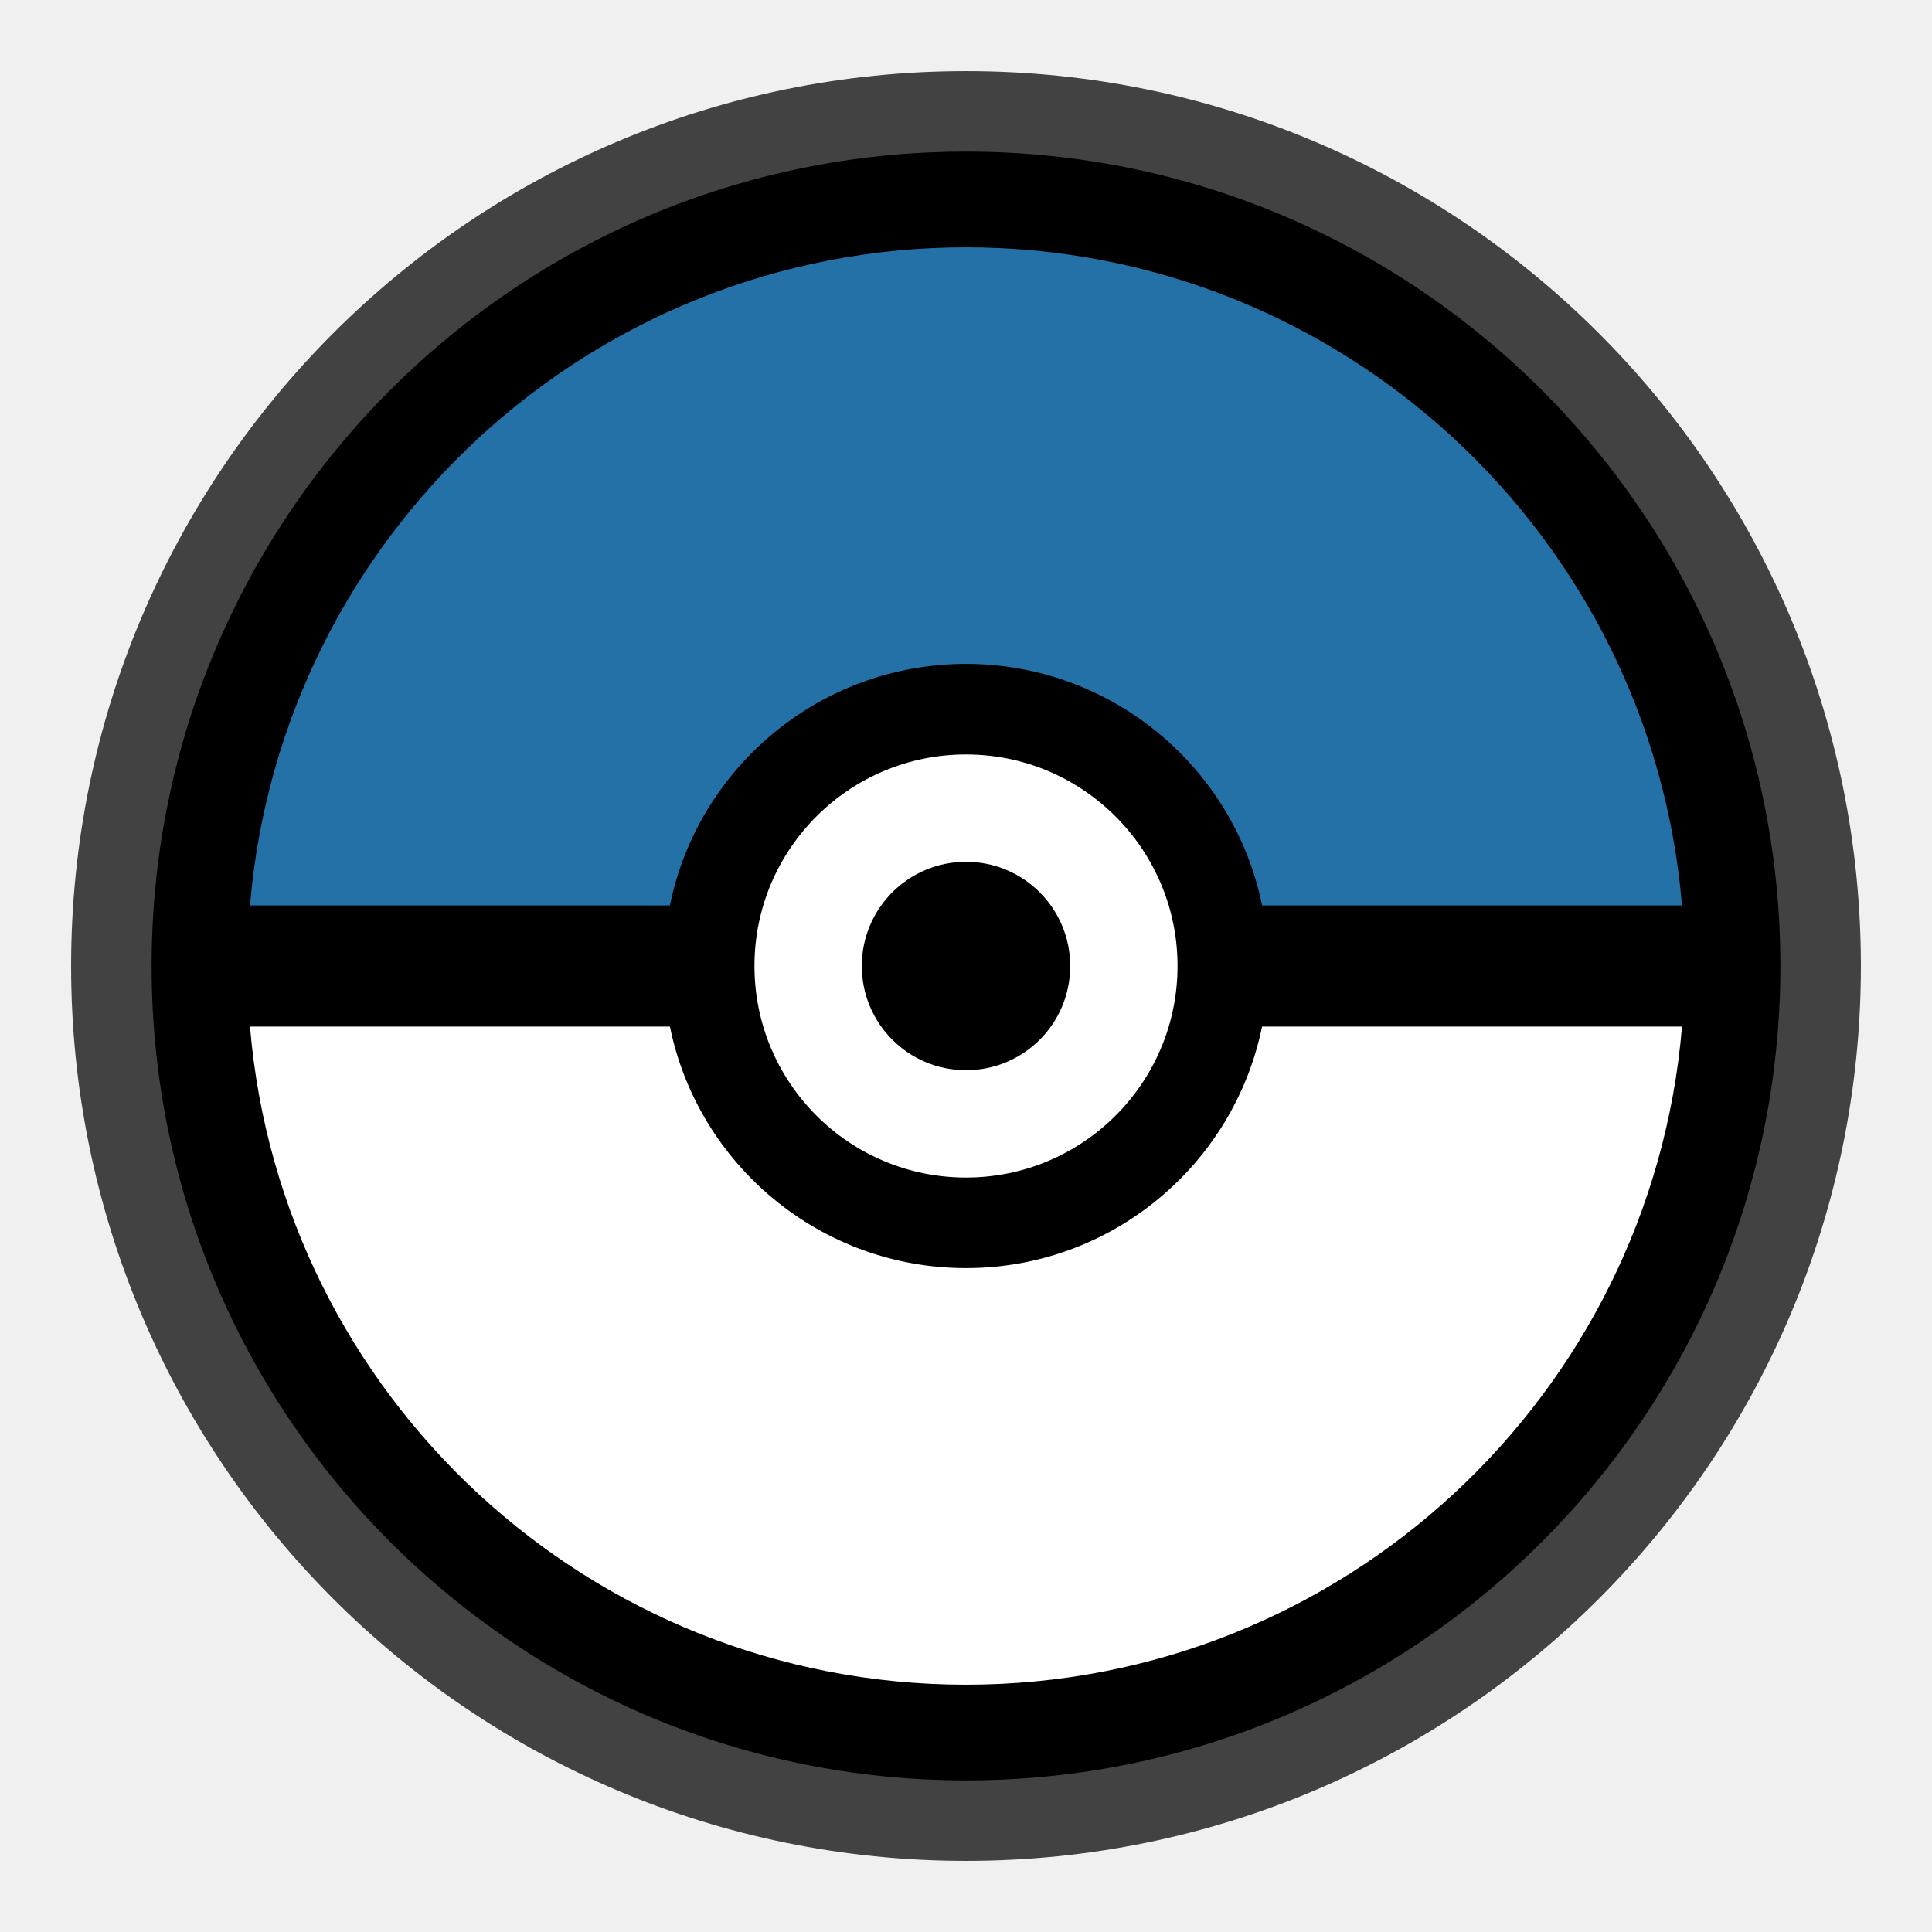
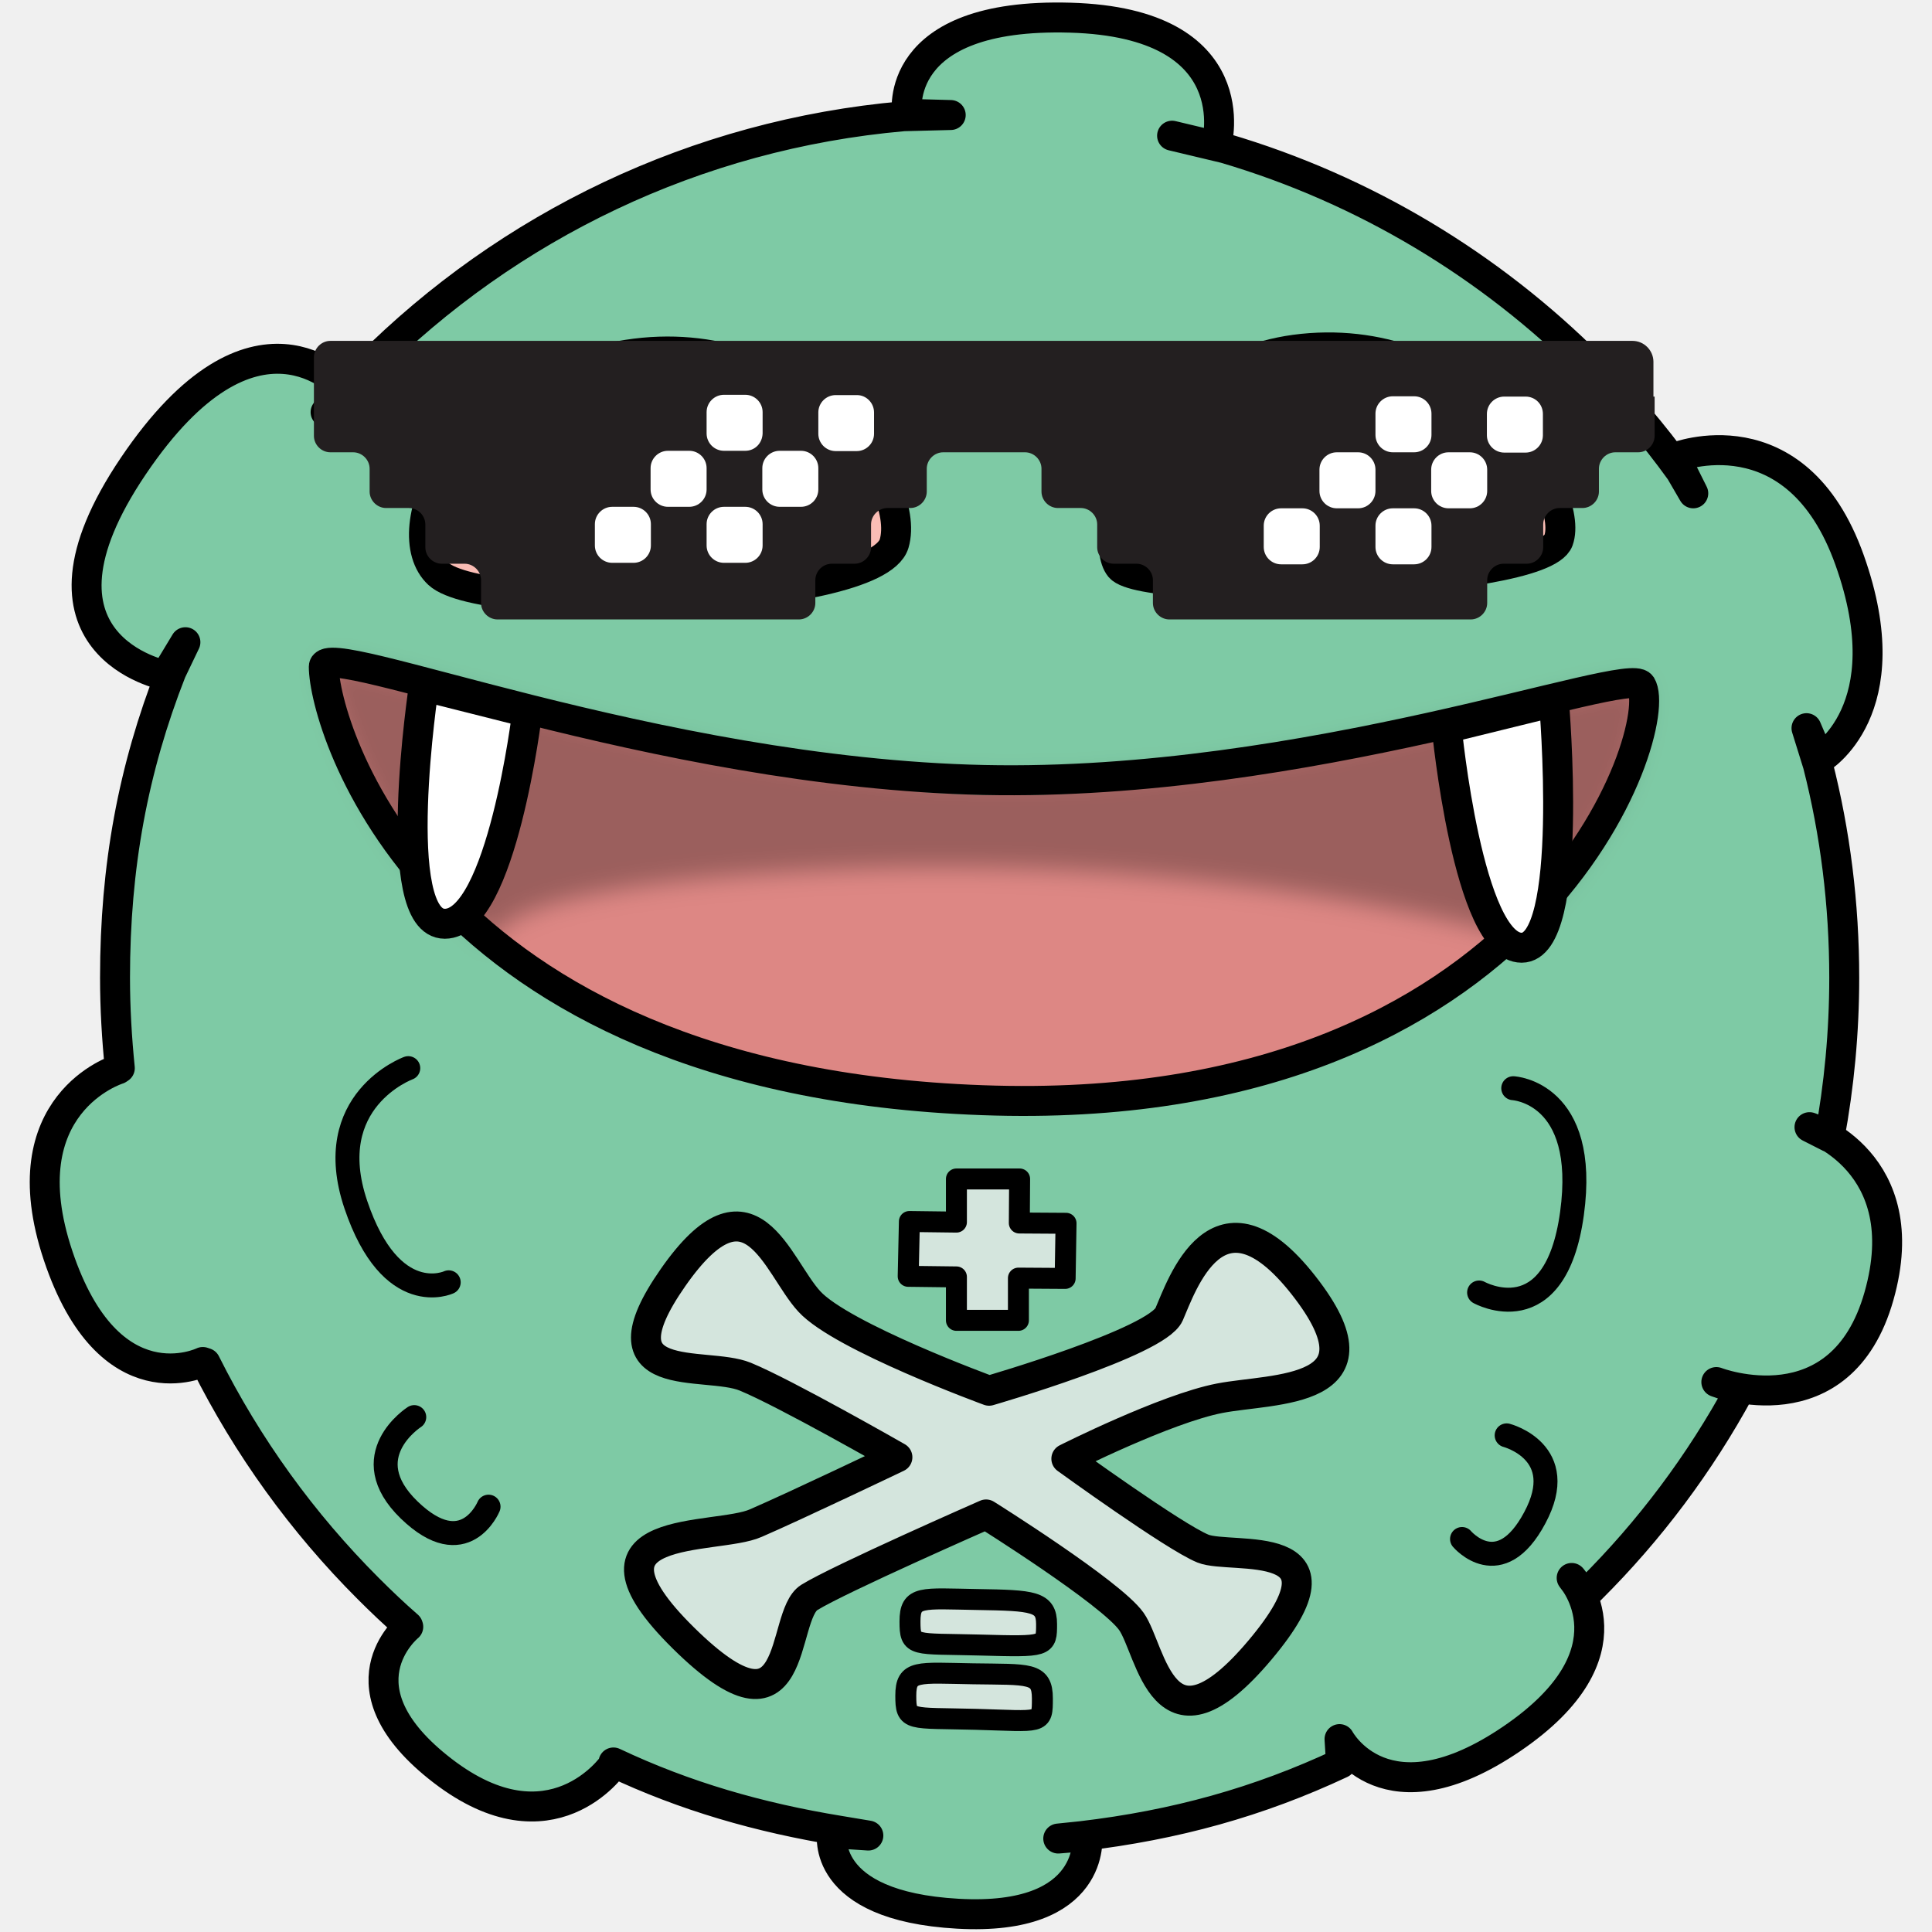
- <svg xmlns="http://www.w3.org/2000/svg" version="1.1" x="0px" y="0px" viewBox="0 0 864 864" style="enable-background:new 0 0 864 864;" xml:space="preserve">
-   <style type="text/css">
- 	.st0{fill:#424242;}
- 	.st1{fill:#FFFFFF;}
- 	.st2{fill:#2471A7;}
- </style>
-   <g id="Layer_3">
-     <circle class="st0" cx="432" cy="432" r="400.2" />
+ <svg xmlns="http://www.w3.org/2000/svg" x="0" y="0" viewBox="0 0 645 645">
+   <filter id="showdexIconGaussianBlur">
+     <feGaussianBlur stdDeviation="4" />
+   </filter>
+   <g id="showdexIconBody">
+     <path style="fill: #7ECAA5; stroke: #000000; stroke-width: 10; stroke-linecap: round; stroke-linejoin: round; stroke-miterlimit: 10;" d="M391.3,45.3l17.6,4.2c46.8,13.8,88.7,39.2,122.3,72.8c10.8,10.8,20.8,22.5,29.8,35l4.3,7.4l-6-12c0,0,40.3-16,58.2,34.3         s-10,66.4-10,66.4l-4.4-10.3l3.8,12.2c5.8,22.7,8.8,46.6,8.8,71.1c0,18.2-1.7,36-4.9,53.3l-6.7-3.4c0,0,35.9,11.6,23.2,56.4         c-12.7,44.8-54.3,28.7-54.3,28.7l7.8,2.7c-13.3,24.5-30.1,46.9-49.7,66.4c-0.7,0.7-1.4,1.4-2.1,2.1l-4.3-5.8c0,0,22.3,24.9-20,53.7         s-57.5,0.1-57.5,0.1l0.5,8.1c-27.5,12.9-55.3,20.6-86.7,24.3l-7.7,0.8l9.7-0.8c0,0,3.2,28.5-43.2,25.9s-42-26.9-42-26.9l12.1,0.8         l-9.6-1.6c-26.9-4.4-51.6-11.5-75.5-22.8l-0.1,0.8c0,0-20.6,29.9-56.9,2c-36.3-27.9-11.5-48.1-11.5-48.1l-0.1-0.3         c-4.6-4-9-8.2-13.3-12.5c-21.9-21.9-40.3-47.3-54.3-75.3l-0.9-0.3c0,0-31.3,15.3-48.3-35.5S39.4,357,39.4,357l0.6-0.4         c-1-9.9-1.6-20-1.6-30.2c0-37.1,6-69.6,18.8-102.2l4.7-9.8l-6.7,11.1c0,0-51.2-9.9-10.7-69.9s70.1-26.5,70.1-26.5l-5.9,8.5l4.5-5.1         c3.2-3.5,6.4-6.9,9.7-10.2c46.7-46.7,109.2-77.4,178.8-83.5l15.7-0.4L302.8,38c0,0-5.4-33.8,54.5-32.1S406.2,48,406.2,48" />
  </g>
-   <g id="Layer_2_1_">
-     <g>
-       <circle cx="432" cy="432" r="364.2" />
-       <g>
-         <path class="st1" d="M564.4,459.1c-12.6,61.6-67.1,108-132.4,108c-65.3,0-119.9-46.4-132.4-108H111.8     C125.6,623.9,263.6,753.4,432,753.4c168.4,0,306.4-129.5,320.2-294.3H564.4z" />
-         <path class="st1" d="M432,337.4c-52.2,0-94.6,42.3-94.6,94.6c0,52.2,42.3,94.6,94.6,94.6c52.2,0,94.6-42.3,94.6-94.6     C526.6,379.8,484.2,337.4,432,337.4z M432,478.6c-25.8,0-46.6-20.9-46.6-46.6c0-25.8,20.9-46.6,46.6-46.6     c25.8,0,46.6,20.9,46.6,46.6C478.6,457.8,457.8,478.6,432,478.6z" />
-       </g>
-       <path class="st2" d="M432,296.9c65.3,0,119.9,46.4,132.4,108h187.8C738.4,240.1,600.3,110.6,432,110.6    c-168.3,0-306.4,129.5-320.2,294.3h187.8C312.1,343.3,366.7,296.9,432,296.9z" />
-     </g>
+   <g id="showdexIconEyes">
+     <path style="fill: #FABDB5; stroke: #000000; stroke-width: 10; stroke-linecap: round; stroke-linejoin: round; stroke-miterlimit: 10;" d="M146.4,191.6c-15.2-14.1,5.1-64.2,63.1-73.2s95.2,42.2,89,63.1C292.2,202.3,161.6,205.7,146.4,191.6z" />
+     <path style="fill: #FABDB5; stroke: #000000; stroke-width: 10; stroke-linecap:round; stroke-linejoin: round; stroke-miterlimit: 10;" d="M373.9,189.4c-8.4-10.1,7.3-69.2,63.6-73.2s88.4,48.6,82.8,64.2C514.7,195.9,382.3,199.5,373.9,189.4z" />
+     <ellipse transform="matrix(0.1432 -0.9897 0.9897 0.1432 57.8161 368.6882)" cx="241.8" cy="151" rx="18" ry="11" />
+     <ellipse transform="matrix(0.998 -6.321476e-02 6.321476e-02 0.998 -8.7005 26.9102)" cx="420.9" cy="151" rx="11" ry="18" />
+   </g>
+   <g id="showdexIconMouthBg">
+     <path style="fill: #DD8784;" d="M108.1,222.6c0-9.7,110.3,40.4,220.4,42.8c107.7,2.3,215.2-43.3,219.4-36.6c8.4,13.5-33.4,145.3-219.9,138.5C141.5,360.6,108.1,241.7,108.1,222.6z" />
+   </g>
+   <g id="showdexIconMouthShadow" style="opacity: 0.3; filter: url(#showdexIconGaussianBlur);">
+     <path d="M108.1,222.6c0-9.7,110.3,35.4,220.4,37.8c107.7,2.3,215.2-38.3,219.4-31.6c2.4,3.8,0,23.3-10.3,42         c-11.7,21.3-31.5,42-31.5,42s-95.5-27.8-222.8-22.7c-127.3,5.1-118.1,25-118.1,25s-23.7-20.6-34.9-37.9         C114.7,253.1,108.1,226.8,108.1,222.6z" />
+   </g>
+   <g id="showdexIconMouth">
+     <path style="fill: none; stroke: #000000; stroke-width: 10; stroke-linecap: round; stroke-linejoin: round; stroke-miterlimit: 10;" d="M108.1,222.6c0-9.7,110.3,35.4,220.4,37.8c107.7,2.3,215.2-38.3,219.4-31.6c8.4,13.5-33.4,145.3-219.9,138.5         C141.5,360.6,108.1,241.7,108.1,222.6z" />
+     <path style="fill: #FFFFFF; stroke: #000000; stroke-width: 10; stroke-linecap: round; stroke-linejoin: round; stroke-miterlimit: 10;" d="M141.5,229.1c0,0-12,79.3,7,79.3s27.5-70.6,27.5-70.6L141.5,229.1z" />
+     <path style="fill: #FFFFFF; stroke: #000000; stroke-width: 10; stroke-linecap: round; stroke-linejoin: round; stroke-miterlimit: 10;" d="M483,243.1c0,0,7.1,73.3,25,73.3s10.8-82.1,10.8-82.1L483,243.1z" />
+   </g>
+   <g id="showdexIconBones">
+     <path style="fill: #D4E5DD; stroke: #000000; stroke-width: 10; stroke-linecap: round; stroke-linejoin: round; stroke-miterlimit: 10;" d="M299.6,486.5c0,0-37.4-21.4-50.8-26.9s-50,4-24.1-33.1s34.6-3.8,45.5,8c10.8,11.8,60,29.8,60,29.8s56-16.2,60.1-25.5         c4.1-9.3,16.2-46.3,44.9-9.7c28.7,36.6-9.9,34.2-28,37.7c-18.1,3.5-51.2,20.2-51.2,20.2s36,26.1,45.6,30s51.8-5.1,19.1,33.8         c-32.7,38.9-36.2,0.1-43-9.5c-6.8-9.6-48.5-35.7-48.5-35.7s-49,21.5-59,27.7s-2.7,52.4-42.1,13.5s11-32.4,24.2-38.3         C265.5,502.8,299.6,486.5,299.6,486.5z" />
+     <polygon style="fill: #D4E5DD; stroke: #000000; stroke-width: 7; stroke-linecap: round; stroke-linejoin: round; stroke-miterlimit: 10;" points="319.3,408 319.3,393.6 340.4,393.6 340.3,408.3 355.9,408.4 355.6,426.8 340,426.7 340,440.8 319.3,440.8 319.3,426.3 303.2,426.1 303.6,407.8" />
+     <path style="fill: #D4E5DD; stroke: #000000; stroke-width:7; stroke-linecap: round; stroke-linejoin: round; stroke-miterlimit: 10;" d="M303.8,541.3c0-8.7,3.9-7.6,22.5-7.3s23.1,0.6,23.1,8.2s0,7.6-22.2,7C304.9,548.6,303.8,550,303.8,541.3z" />
+     <path style="fill: #D4E5DD; stroke: #000000; stroke-width: 7; stroke-linecap: round; stroke-linejoin: round; stroke-miterlimit: 10;" d="M302.4,566.1c0-8.7,3.9-7.6,22.5-7.3s23.1-0.6,23.1,8.2s0,7.6-22.2,7C303.5,573.4,302.4,574.8,302.4,566.1z" />
+   </g>
+   <g id="showdexIconBumps">
+     <path style="fill: none; stroke: #000000; stroke-width: 8; stroke-linecap: round; stroke-linejoin: round; stroke-miterlimit: 10;" d="M136.3,356.6c0,0-29.3,10.7-17.5,45.6s31,25.9,31,25.9" />
+     <path style="fill: none; stroke: #000000; stroke-width: 8; stroke-linecap: round; stroke-linejoin: round; stroke-miterlimit: 10;" d="M505.2,363.3c0,0,25.2,1.3,19.6,41.9c-5.6,40.5-31,26.3-31,26.3" />
+     <path style="fill: none; stroke: #000000; stroke-width: 8; stroke-linecap: round; stroke-linejoin: round; stroke-miterlimit: 10;" d="M138.3,473.1c0,0-20.3,13-1.7,31c18.6,18,26.5-1.1,26.5-1.1" />
+     <path style="fill: none; stroke: #000000; stroke-width: 8; stroke-linecap: round; stroke-linejoin: round; stroke-miterlimit: 10;" d="M488.1,513.8c0,0,12.6,14.9,24.3-7.1c11.8-22-9.4-27.5-9.4-27.5" />
+   </g>
+   <g id="showdexIconSunglasses">
+     <path style="fill: #231F20;" d="M552.4,132.4v13.1c0,3-2.5,5.5-5.5,5.5h-7.6c-3,0-5.5,2.5-5.5,5.5v7.6         c0,3-2.5,5.5-5.5,5.5h-7.6c-3,0-5.5,2.5-5.5,5.5v7.6c0,3-2.5,5.5-5.5,5.5H502c-3,0-5.5,2.5-5.5,5.5v7.6c0,3-2.5,5.5-5.5,5.5h-13.1         h-18.6h-18.6h-18.6h-18.6h-13.1c-3,0-5.5-2.5-5.5-5.5v-7.6c0-3-2.5-5.5-5.5-5.5h-7.6c-3,0-5.5-2.5-5.5-5.5v-7.6         c0-3-2.5-5.5-5.5-5.5h-7.6c-3,0-5.5-2.5-5.5-5.5v-7.6c0-3-2.5-5.5-5.5-5.5h-13.1h-14.2c-3,0-5.5,2.5-5.5,5.5v7.6         c0,3-2.5,5.5-5.5,5.5h-7.6c-3,0-5.5,2.5-5.5,5.5v7.6c0,3-2.5,5.5-5.5,5.5h-7.6c-3,0-5.5,2.5-5.5,5.5v7.6c0,3-2.5,5.5-5.5,5.5h-13.1         h-18.6h-18.6h-18.6h-18.6h-13.1c-3,0-5.5-2.5-5.5-5.5v-7.6c0-3-2.5-5.5-5.5-5.5h-7.6c-3,0-5.5-2.5-5.5-5.5v-7.6         c0-3-2.5-5.5-5.5-5.5h-7.6c-3,0-5.5-2.5-5.5-5.5v-7.6c0-3-2.5-5.5-5.5-5.5h-7.6c-3,0-5.5-2.5-5.5-5.5v-26.2c0-3,2.5-5.5,5.5-5.5         h13.1h18.6h18.6h18.6h18.6h18.6h18.6h18.6h18.6h18.6h18.6h19.7H366h18.6h18.6h18.6h18.6h18.6h18.6h18.6h18.6h18.6h11.6         c3.9,0,7,3.2,7,7V132.4z M327.7,151h-18.6" />
+     <path style="fill: #FFFFFF;" d="M515.1,138.2v7.1c0,3.2-2.6,5.8-5.8,5.8h-7.1c-3.2,0-5.8-2.6-5.8-5.8v-7.1         c0-3.2,2.6-5.8,5.8-5.8h7.1C512.6,132.4,515.1,135,515.1,138.2z M496.5,156.8v7.1c0,3.2-2.6,5.8-5.8,5.8h-7.1         c-3.2,0-5.8-2.6-5.8-5.8v-7.1c0-3.2,2.6-5.8,5.8-5.8h7.1C493.9,151,496.5,153.6,496.5,156.8z M472.1,151H465         c-3.2,0-5.8-2.6-5.8-5.8v-7.1c0-3.2,2.6-5.8,5.8-5.8h7.1c3.2,0,5.8,2.6,5.8,5.8v7.1C477.9,148.4,475.3,151,472.1,151z M459.2,156.8         v7.1c0,3.2-2.6,5.8-5.8,5.8h-7.1c-3.2,0-5.8-2.6-5.8-5.8v-7.1c0-3.2,2.6-5.8,5.8-5.8h7.1C456.6,151,459.2,153.6,459.2,156.8z         M440.6,175.5v7.1c0,3.2-2.6,5.8-5.8,5.8h-7.1c-3.2,0-5.8-2.6-5.8-5.8v-7.1c0-3.2,2.6-5.8,5.8-5.8h7.1         C438,169.7,440.6,172.3,440.6,175.5z M465,169.7h7.1c3.2,0,5.8,2.6,5.8,5.8v7.1c0,3.2-2.6,5.8-5.8,5.8H465c-3.2,0-5.8-2.6-5.8-5.8         v-7.1C459.2,172.3,461.8,169.7,465,169.7z" />
+     <path style="fill: #FFFFFF;" d="M291.8,137.7v7.1c0,3.2-2.6,5.8-5.8,5.8H279c-3.2,0-5.8-2.6-5.8-5.8v-7.1         c0-3.2,2.6-5.8,5.8-5.8h7.1C289.2,131.9,291.8,134.5,291.8,137.7z M273.2,156.3v7.1c0,3.2-2.6,5.8-5.8,5.8h-7.1         c-3.2,0-5.8-2.6-5.8-5.8v-7.1c0-3.2,2.6-5.8,5.8-5.8h7.1C270.6,150.5,273.2,153.1,273.2,156.3z M248.8,150.5h-7.1         c-3.2,0-5.8-2.6-5.8-5.8v-7.1c0-3.2,2.6-5.8,5.8-5.8h7.1c3.2,0,5.8,2.6,5.8,5.8v7.1C254.5,148,252,150.5,248.8,150.5z M235.9,156.3         v7.1c0,3.2-2.6,5.8-5.8,5.8H223c-3.2,0-5.8-2.6-5.8-5.8v-7.1c0-3.2,2.6-5.8,5.8-5.8h7.1C233.3,150.5,235.9,153.1,235.9,156.3z         M217.3,175v7.1c0,3.2-2.6,5.8-5.8,5.8h-7.1c-3.2,0-5.8-2.6-5.8-5.8V175c0-3.2,2.6-5.8,5.8-5.8h7.1         C214.7,169.2,217.3,171.8,217.3,175z M241.7,169.2h7.1c3.2,0,5.8,2.6,5.8,5.8v7.1c0,3.2-2.6,5.8-5.8,5.8h-7.1         c-3.2,0-5.8-2.6-5.8-5.8V175C235.9,171.8,238.5,169.2,241.7,169.2z" />
  </g>
</svg>
